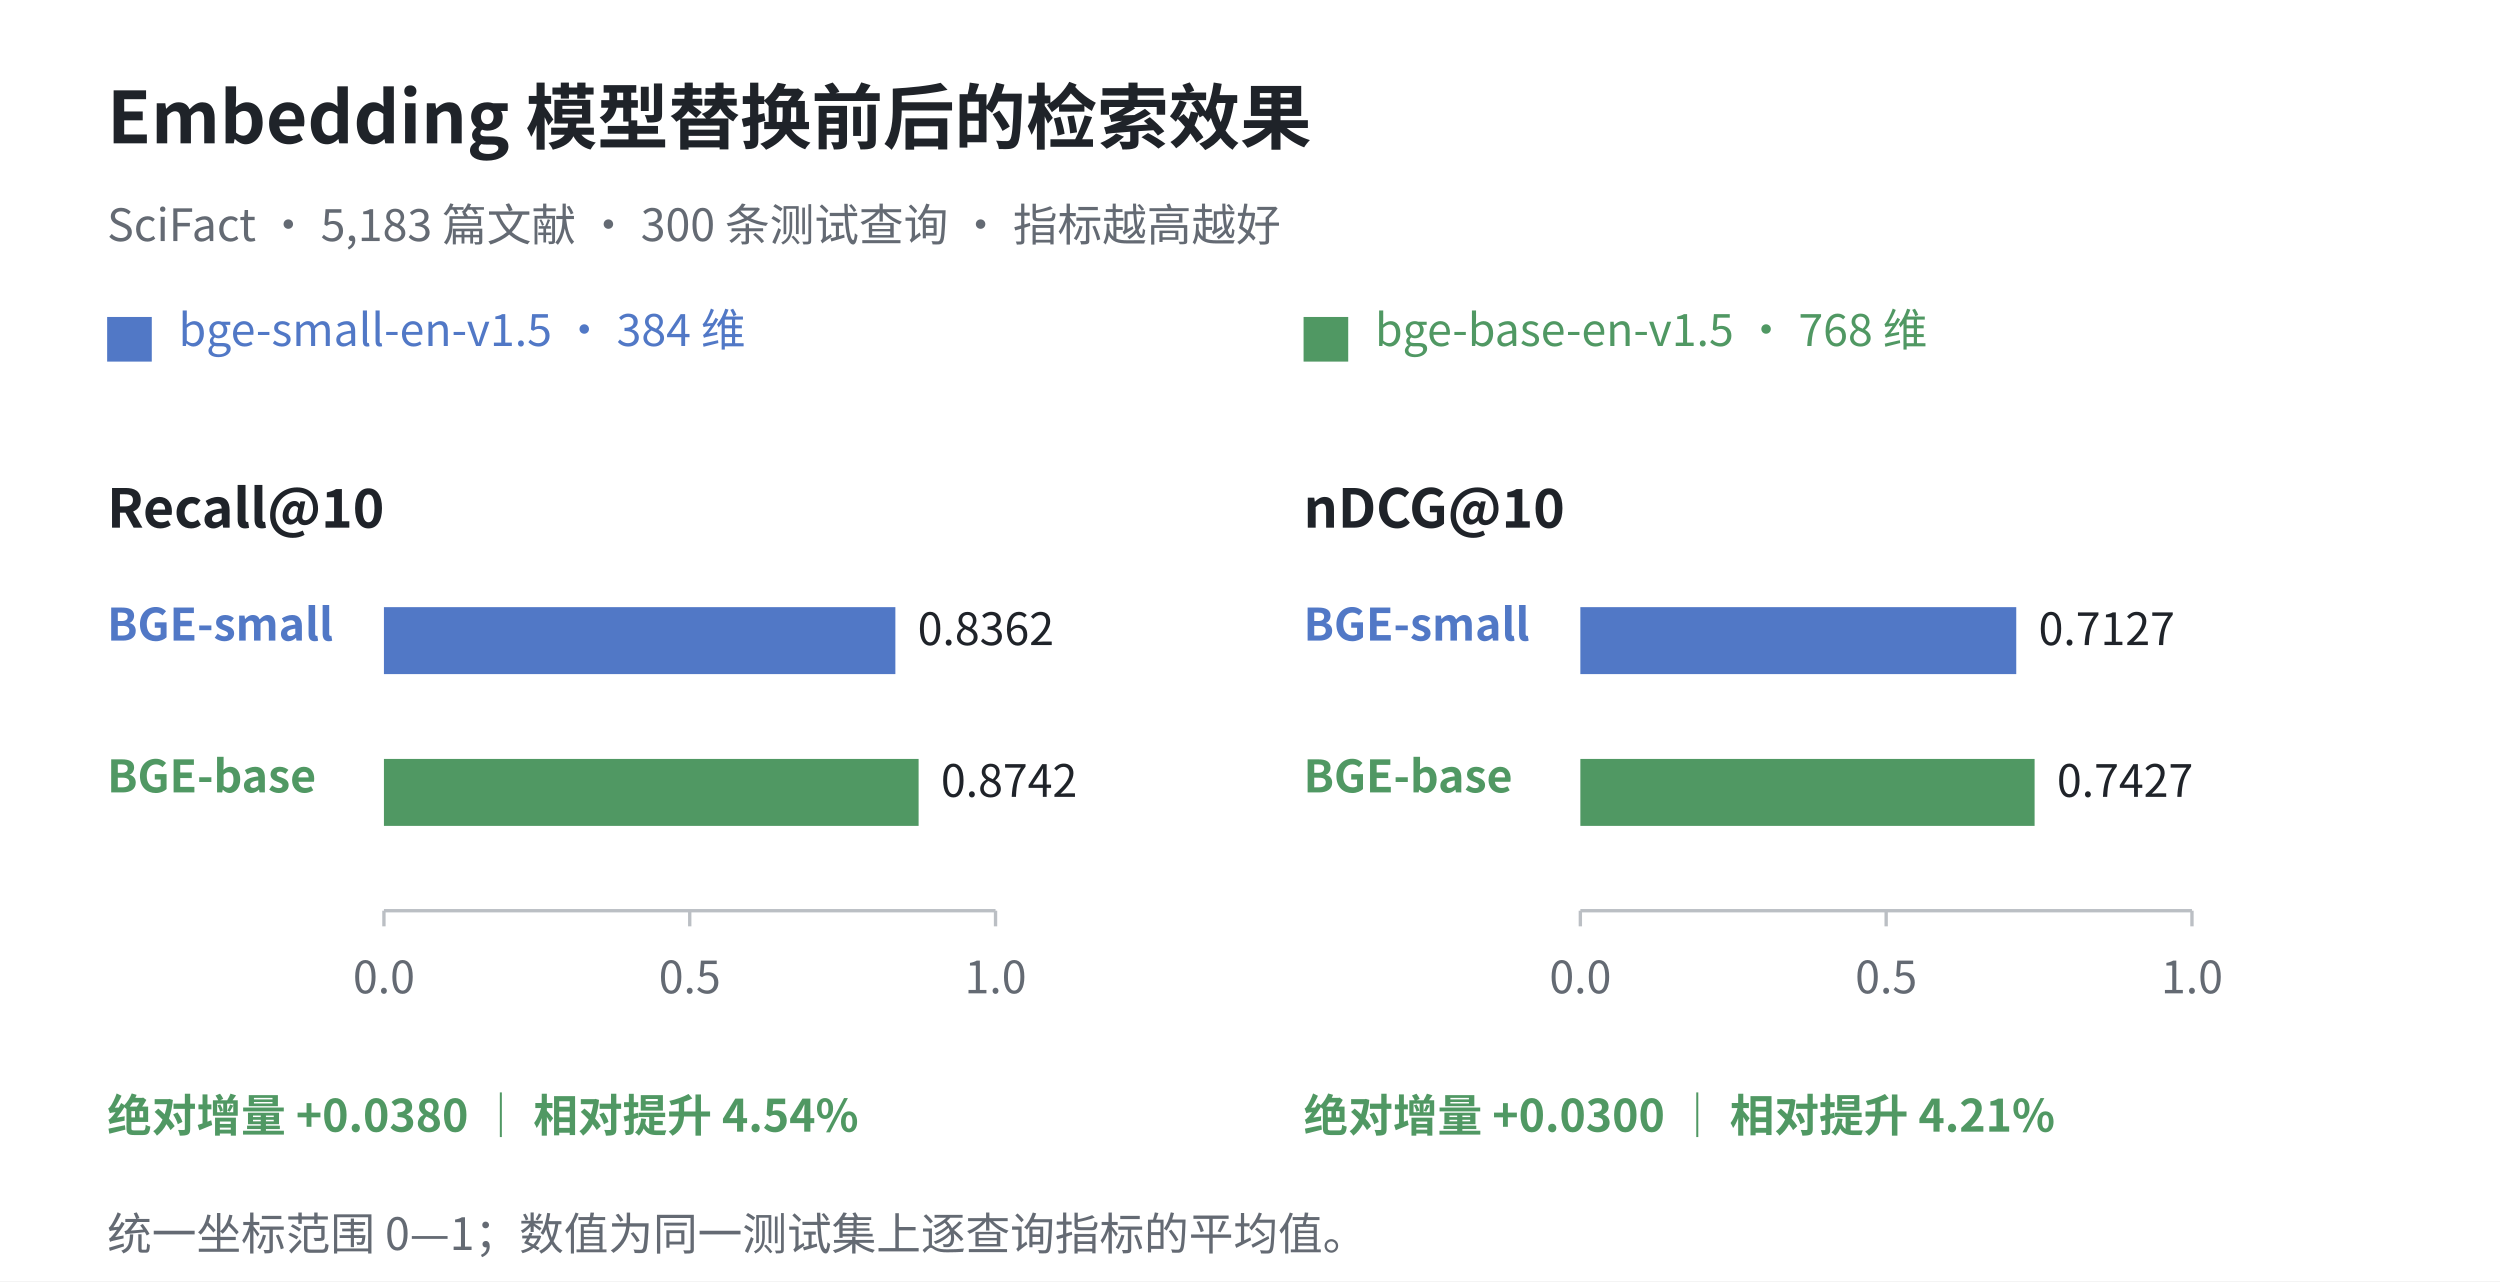
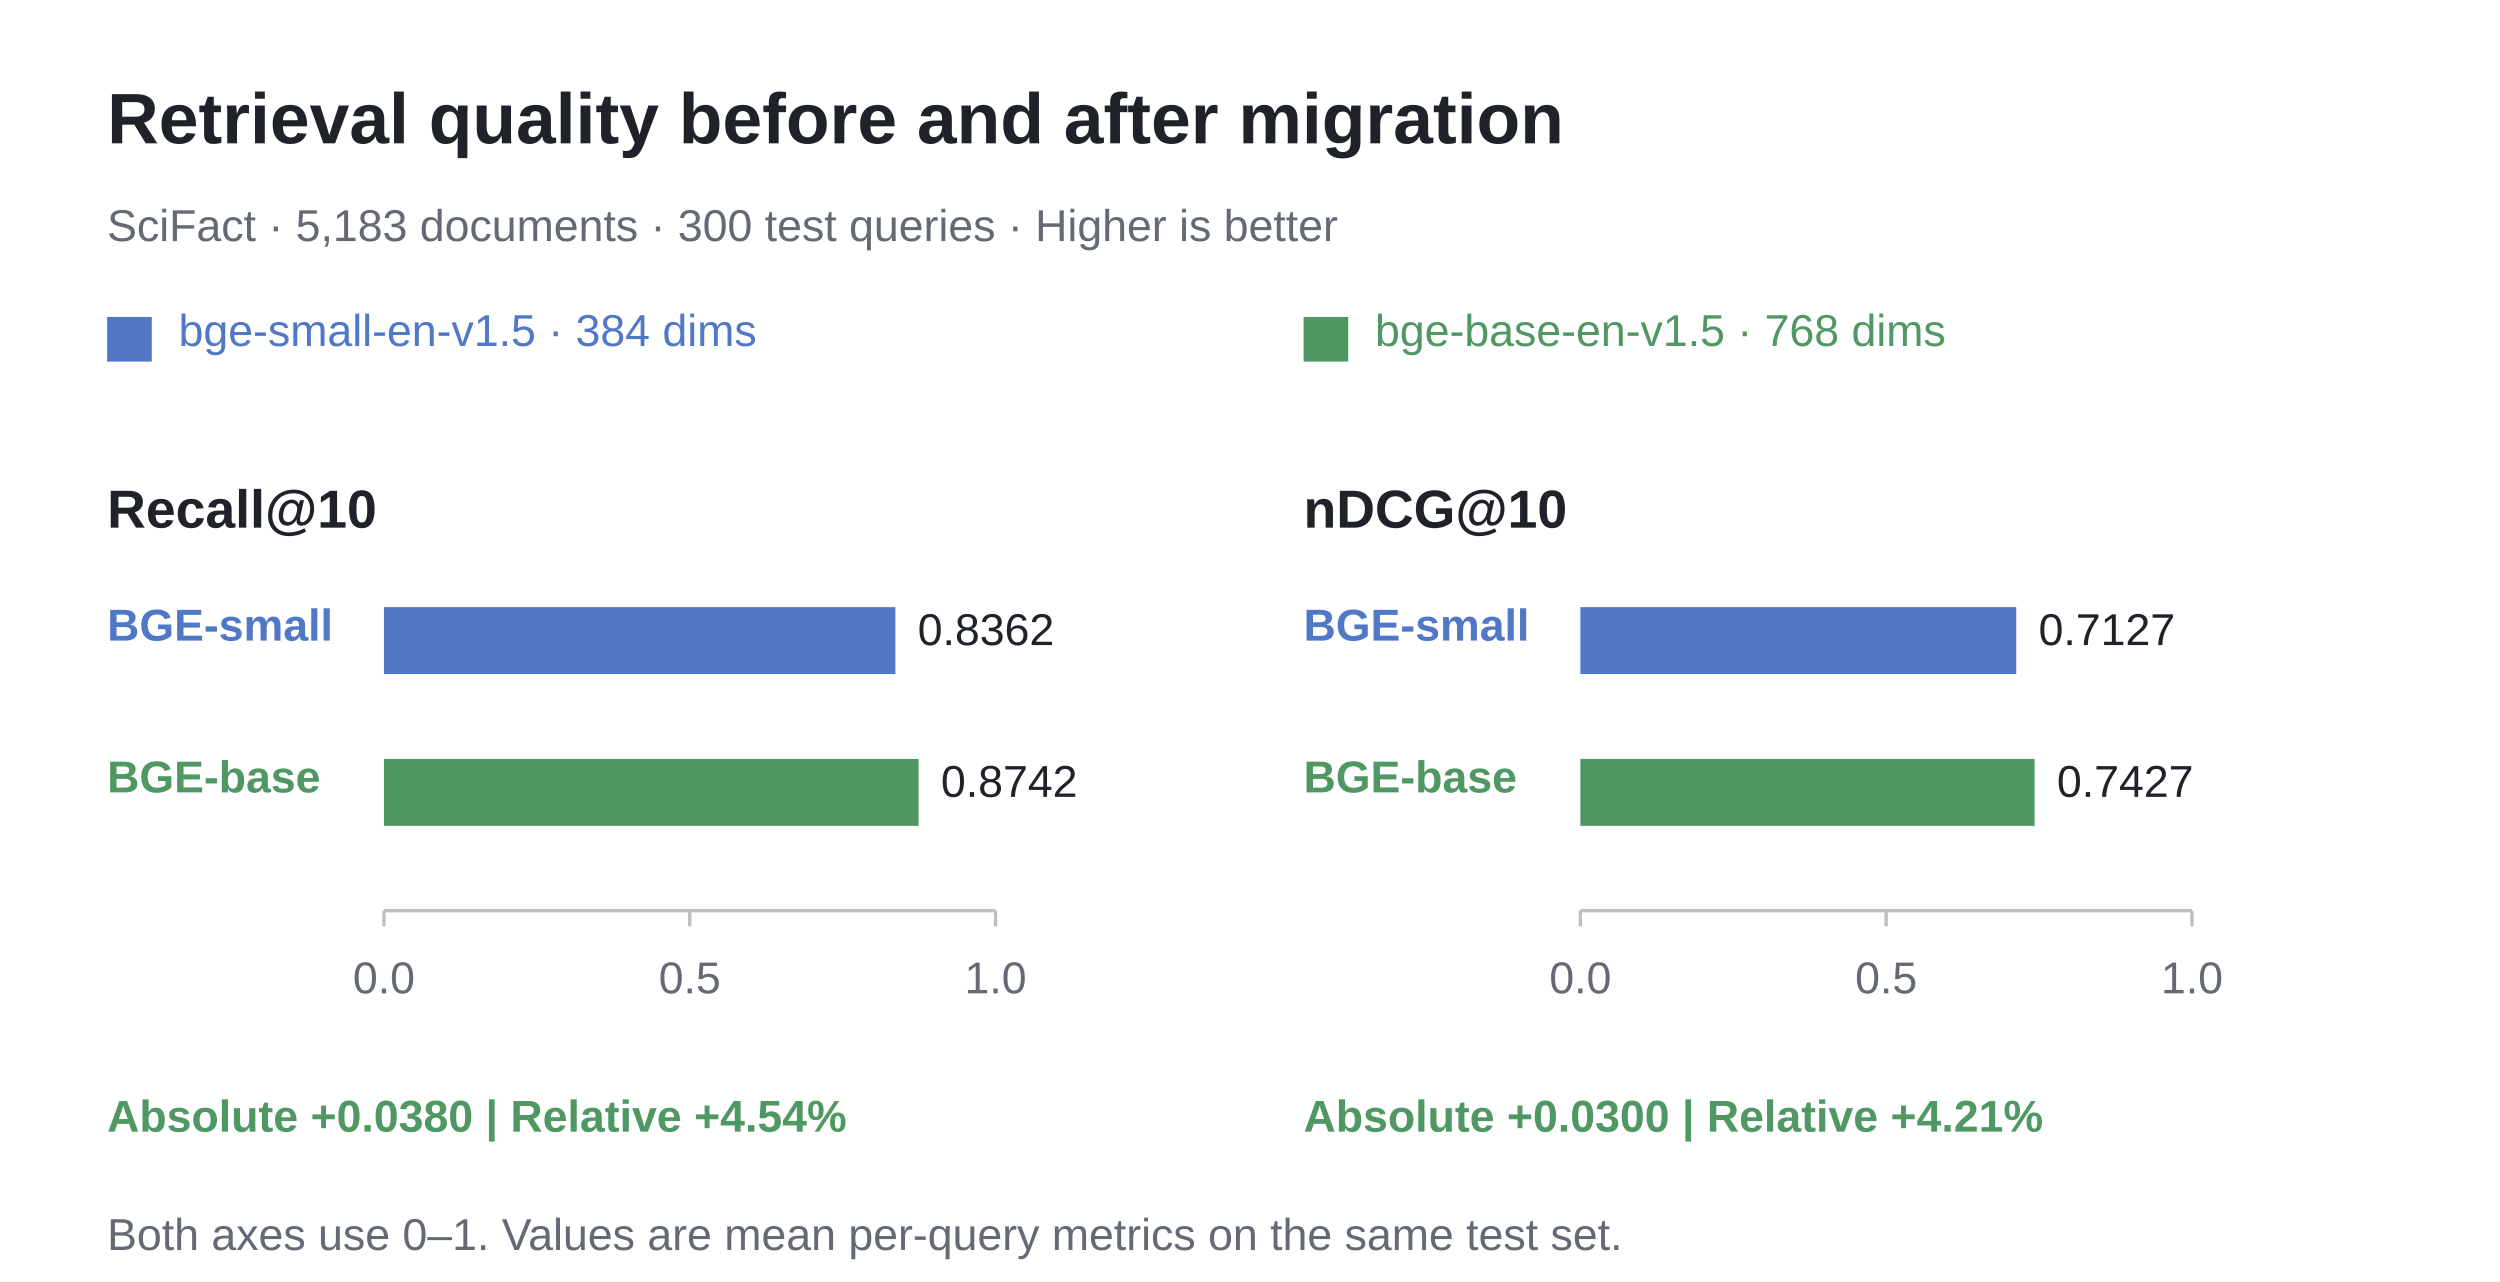
<svg xmlns="http://www.w3.org/2000/svg" width="1120" height="574" viewBox="0 0 1120 574">
-   <style>text{font-family:"Noto Sans CJK SC","PingFang SC",sans-serif}</style>
+   <style>text{font-family:Arial,Helvetica,sans-serif}</style>
  <rect x="0" y="0" width="1120" height="574" fill="#FFFFFF" />
  <rect x="48" y="142" width="20" height="20" fill="#5178C6" />
  <rect x="584" y="142" width="20" height="20" fill="#509863" />
  <rect x="172" y="272" width="229.125" height="30" fill="#5178C6" />
  <rect x="172" y="340" width="239.537" height="30" fill="#509863" />
  <rect x="708" y="272" width="195.282" height="30" fill="#5178C6" />
  <rect x="708" y="340" width="203.502" height="30" fill="#509863" />
  <line x1="172" y1="408" x2="446" y2="408" stroke="#BBBFC4" stroke-width="1.5" />
  <line x1="172" y1="408" x2="172" y2="415" stroke="#BBBFC4" stroke-width="1.5" />
  <line x1="309" y1="408" x2="309" y2="415" stroke="#BBBFC4" stroke-width="1.5" />
  <line x1="446" y1="408" x2="446" y2="415" stroke="#BBBFC4" stroke-width="1.5" />
  <line x1="708" y1="408" x2="982" y2="408" stroke="#BBBFC4" stroke-width="1.5" />
  <line x1="708" y1="408" x2="708" y2="415" stroke="#BBBFC4" stroke-width="1.5" />
  <line x1="845" y1="408" x2="845" y2="415" stroke="#BBBFC4" stroke-width="1.5" />
  <line x1="982" y1="408" x2="982" y2="415" stroke="#BBBFC4" stroke-width="1.5" />
-   <text x="48" y="64.2" text-anchor="start" font-size="32" font-weight="700" fill="#1F2329">Embedding 模型替换前后的检索效果</text>
-   <text x="48" y="108" text-anchor="start" font-size="20" font-weight="400" fill="#646A73">SciFact · 5,183 篇文献 · 300 条测试查询 · 指标越高越好</text>
-   <text x="80" y="155" text-anchor="start" font-size="20" font-weight="400" fill="#5178C6">bge-small-en-v1.5 · 384 维</text>
-   <text x="616" y="155" text-anchor="start" font-size="20" font-weight="400" fill="#509863">bge-base-en-v1.5 · 768 维</text>
+   <text x="48" y="64.2" text-anchor="start" font-size="32" font-weight="700" fill="#1F2329">Retrieval quality before and after migration</text>
+   <text x="48" y="108" text-anchor="start" font-size="20" font-weight="400" fill="#646A73">SciFact · 5,183 documents · 300 test queries · Higher is better</text>
+   <text x="80" y="155" text-anchor="start" font-size="20" font-weight="400" fill="#5178C6">bge-small-en-v1.5 · 384 dims</text>
+   <text x="616" y="155" text-anchor="start" font-size="20" font-weight="400" fill="#509863">bge-base-en-v1.5 · 768 dims</text>
  <text x="48" y="236.4" text-anchor="start" font-size="24" font-weight="700" fill="#1F2329">Recall@10</text>
  <text x="48" y="287" text-anchor="start" font-size="20" font-weight="700" fill="#5178C6">BGE-small</text>
  <text x="411.125" y="289" text-anchor="start" font-size="20" font-weight="400" fill="#1F2329">0.8362</text>
  <text x="48" y="355" text-anchor="start" font-size="20" font-weight="700" fill="#509863">BGE-base</text>
  <text x="421.537" y="357" text-anchor="start" font-size="20" font-weight="400" fill="#1F2329">0.8742</text>
  <text x="172" y="445" text-anchor="middle" font-size="20" font-weight="400" fill="#646A73">0.0</text>
  <text x="309" y="445" text-anchor="middle" font-size="20" font-weight="400" fill="#646A73">0.5</text>
  <text x="446" y="445" text-anchor="middle" font-size="20" font-weight="400" fill="#646A73">1.0</text>
-   <text x="48" y="507" text-anchor="start" font-size="20" font-weight="700" fill="#509863">绝对增量 +0.0380  ｜  相对提升 4.54%</text>
+   <text x="48" y="507" text-anchor="start" font-size="20" font-weight="700" fill="#509863">Absolute +0.0380  |  Relative +4.54%</text>
  <text x="584" y="236.4" text-anchor="start" font-size="24" font-weight="700" fill="#1F2329">nDCG@10</text>
  <text x="584" y="287" text-anchor="start" font-size="20" font-weight="700" fill="#5178C6">BGE-small</text>
  <text x="913.282" y="289" text-anchor="start" font-size="20" font-weight="400" fill="#1F2329">0.7127</text>
  <text x="584" y="355" text-anchor="start" font-size="20" font-weight="700" fill="#509863">BGE-base</text>
  <text x="921.502" y="357" text-anchor="start" font-size="20" font-weight="400" fill="#1F2329">0.7427</text>
  <text x="708" y="445" text-anchor="middle" font-size="20" font-weight="400" fill="#646A73">0.0</text>
  <text x="845" y="445" text-anchor="middle" font-size="20" font-weight="400" fill="#646A73">0.5</text>
  <text x="982" y="445" text-anchor="middle" font-size="20" font-weight="400" fill="#646A73">1.0</text>
-   <text x="584" y="507" text-anchor="start" font-size="20" font-weight="700" fill="#509863">绝对增量 +0.0300  ｜  相对提升 4.21%</text>
-   <text x="48" y="560" text-anchor="start" font-size="20" font-weight="400" fill="#646A73">统一坐标范围 0—1；数值为同一测试集上逐查询指标的平均值。</text>
+   <text x="584" y="507" text-anchor="start" font-size="20" font-weight="700" fill="#509863">Absolute +0.0300  |  Relative +4.21%</text>
+   <text x="48" y="560" text-anchor="start" font-size="20" font-weight="400" fill="#646A73">Both axes use 0–1. Values are mean per-query metrics on the same test set.</text>
</svg>
